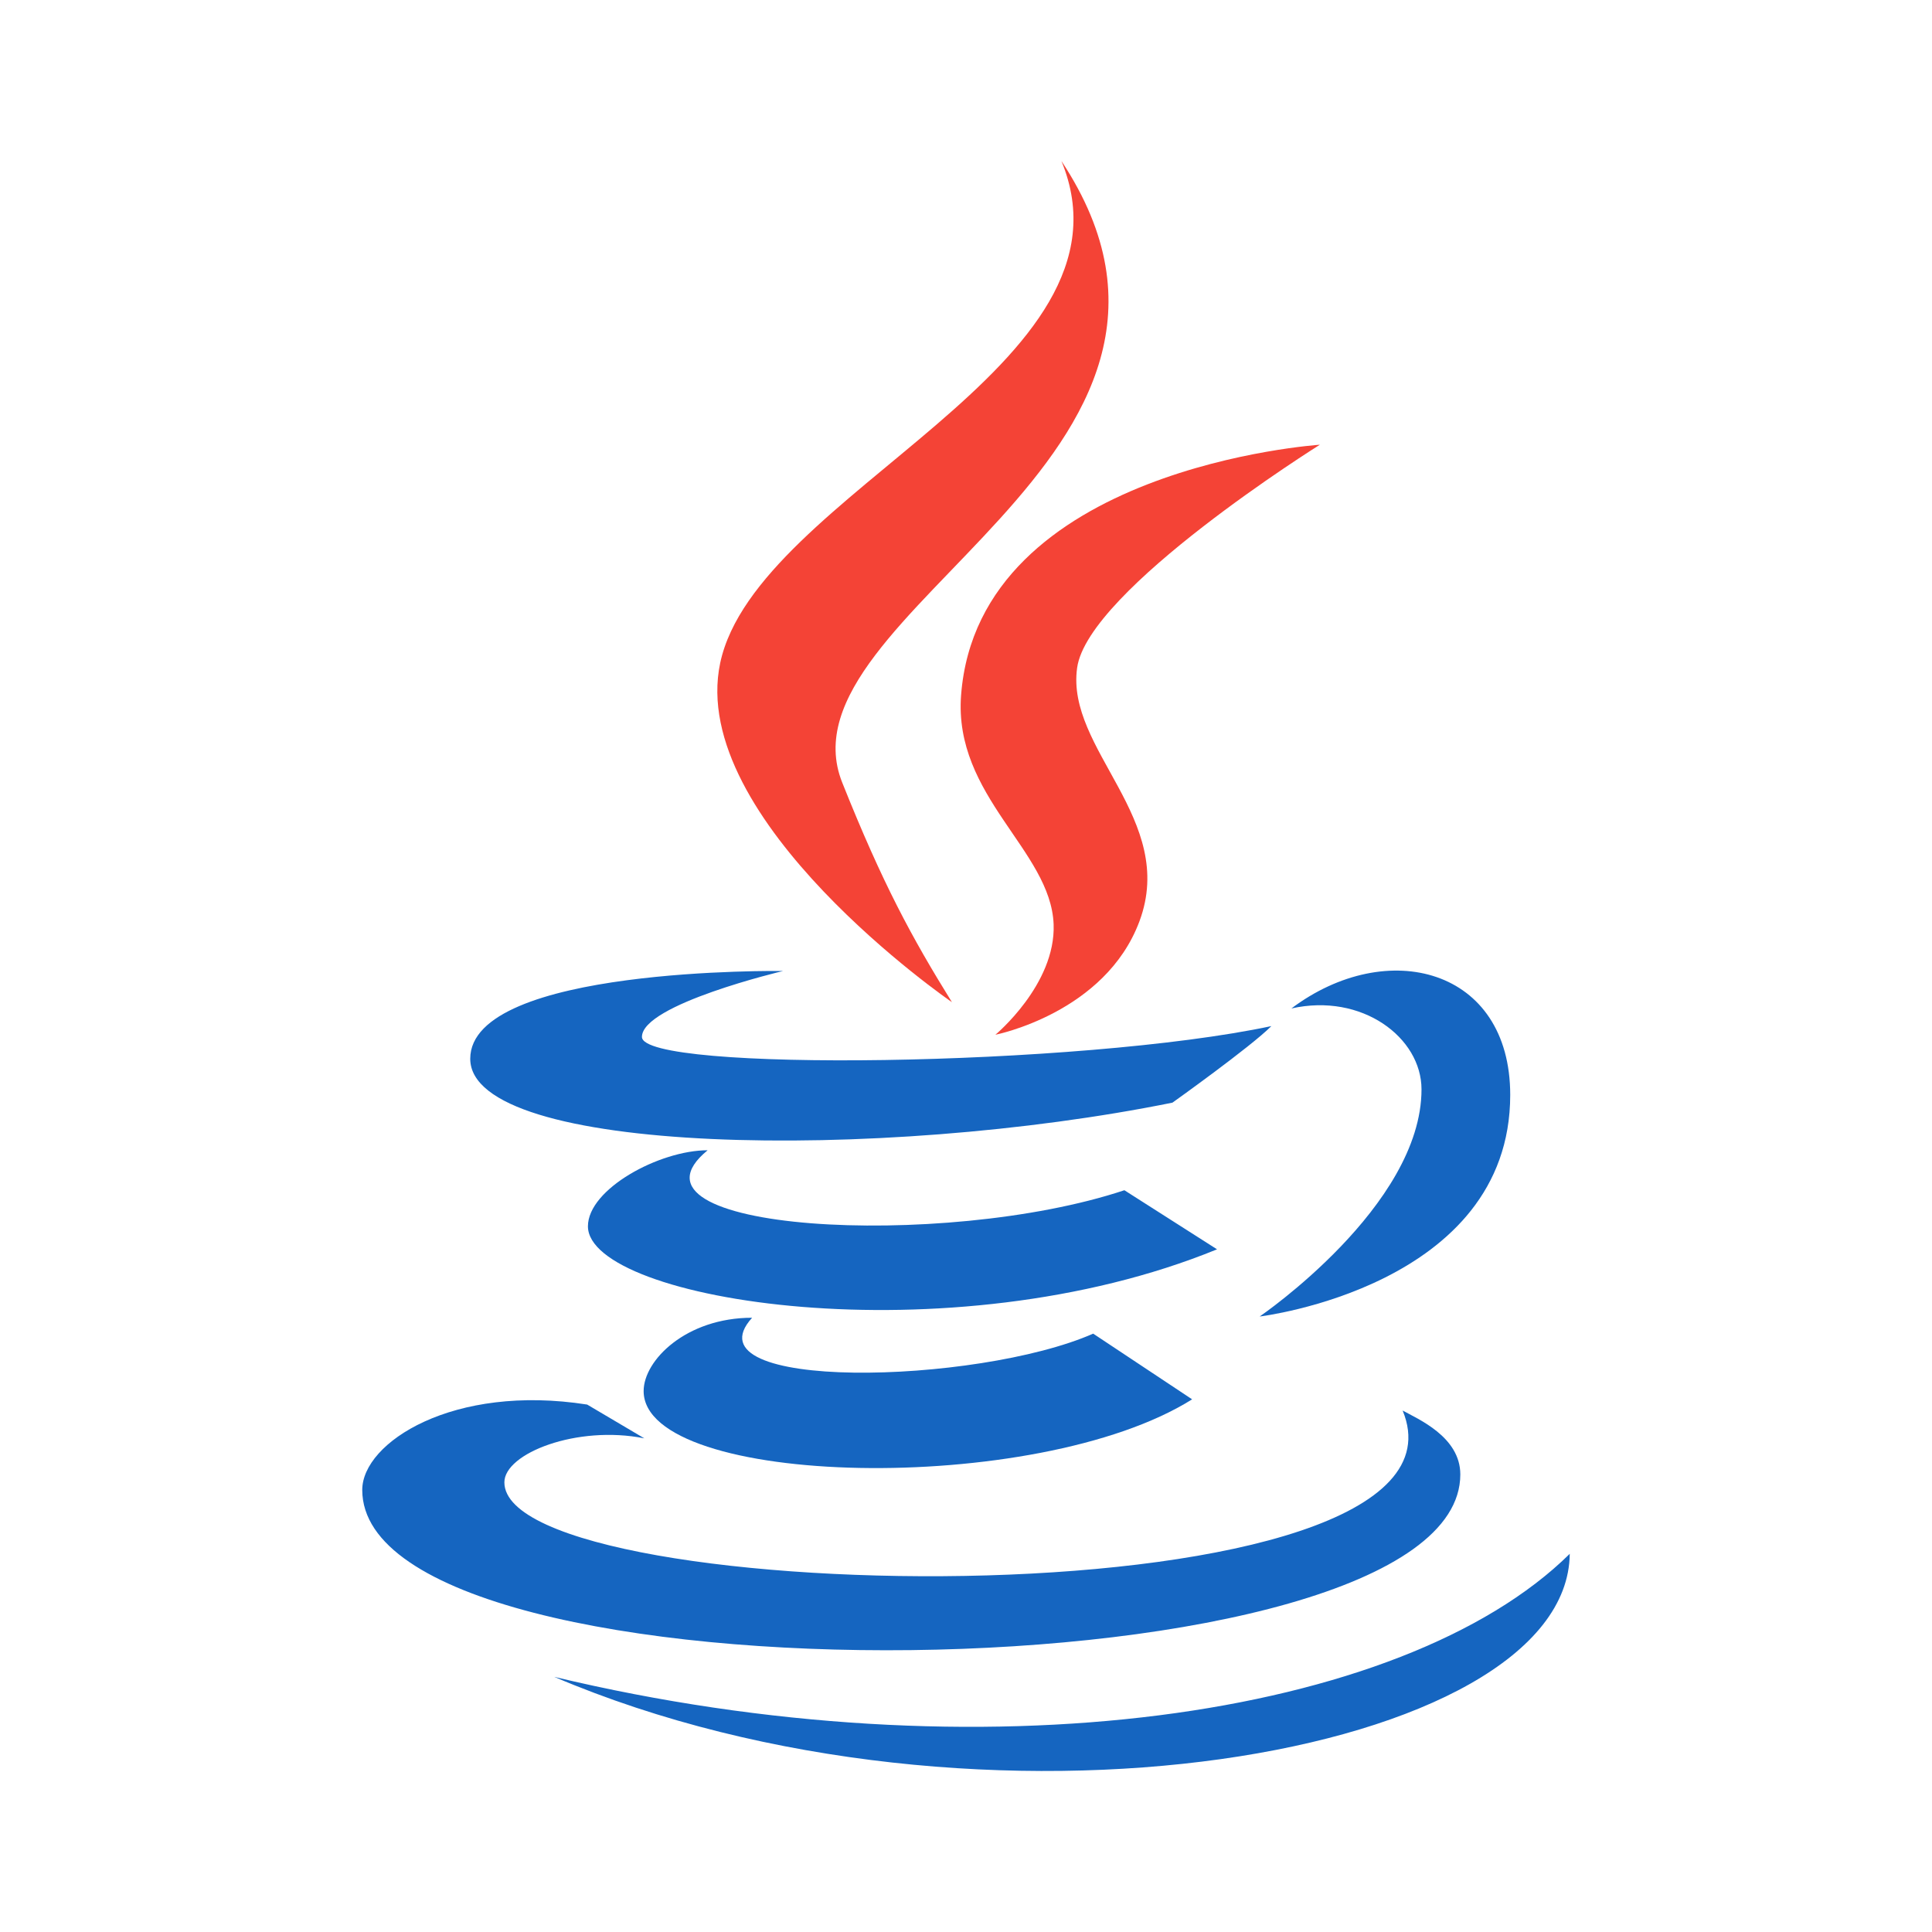
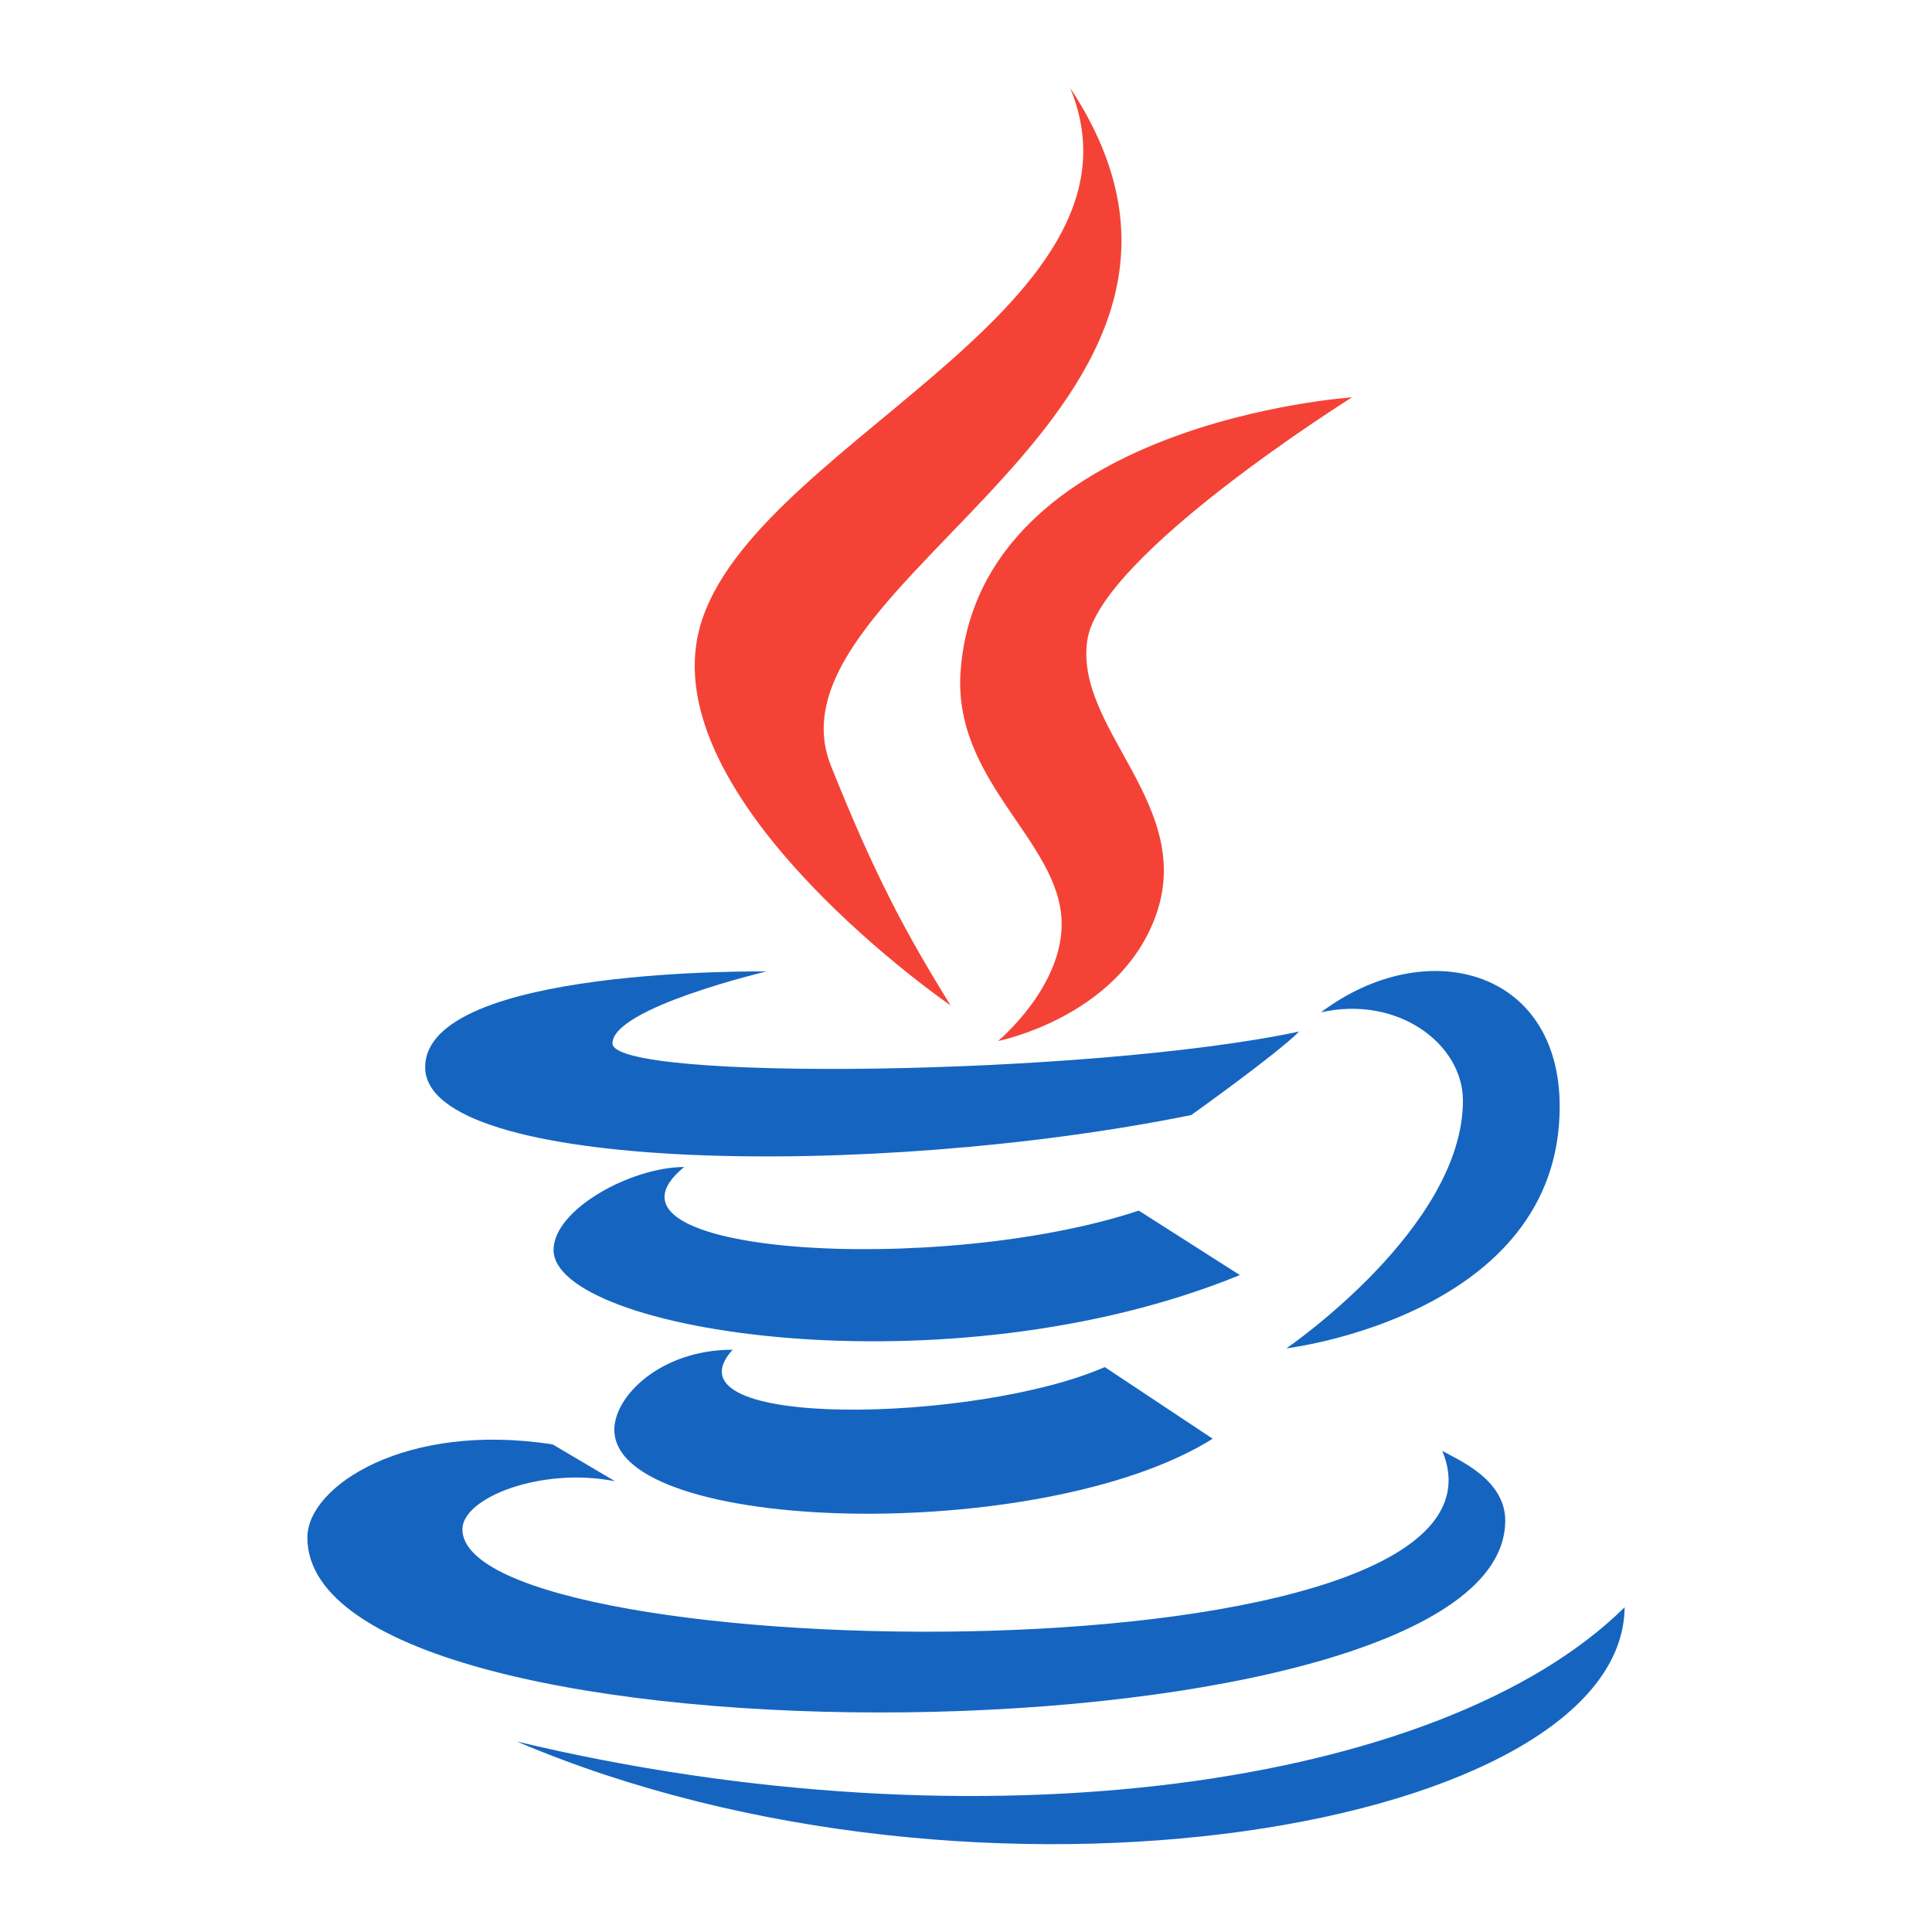
- <svg xmlns="http://www.w3.org/2000/svg" width="48" height="48">
+ <svg xmlns="http://www.w3.org/2000/svg" width="100" height="100" viewBox="7 2 34 44">
  <path fill="#F44336" d="M23.65 24.898c-.998-1.609-1.722-2.943-2.725-5.455C19.229 15.2 31.24 11.366 26.37 3.999c2.111 5.089-7.577 8.235-8.477 12.473-.823 3.898 5.752 8.426 5.757 8.426z" />
  <path fill="#F44336" d="M23.878 17.27c-.192 2.516 2.229 3.857 2.299 5.695.056 1.496-1.447 2.743-1.447 2.743s2.728-.536 3.579-2.818c.945-2.534-1.834-4.269-1.548-6.298.267-1.938 6.031-5.543 6.031-5.543s-8.481.562-8.914 6.221z" />
  <g fill="#1565C0">
    <path d="M32.084 25.055c1.754-.394 3.233.723 3.233 2.01 0 2.901-4.021 5.643-4.021 5.643s6.225-.742 6.225-5.505c0-3.15-3.057-3.937-5.437-2.148zm-2.955 2.34s1.941-1.383 2.458-1.902c-4.763 1.011-15.638 1.147-15.638.269 0-.809 3.507-1.638 3.507-1.638s-7.773-.112-7.773 2.181c0 2.39 10.175 2.561 17.446 1.09z" />
    <path d="M27.935 29.571c-4.509 1.499-12.814 1.02-10.354-.993-1.198 0-2.974.963-2.974 1.889 0 1.857 8.982 3.291 15.63.572l-2.302-1.468z" />
    <path d="M18.686 32.739c-1.636 0-2.695 1.054-2.695 1.822 0 2.391 9.76 2.632 13.627.205l-2.458-1.632c-2.889 1.27-10.146 1.445-8.474-.395z" />
    <path d="M36.281 36.632c0-.936-1.055-1.377-1.433-1.588 2.228 5.373-22.317 4.956-22.317 1.784 0-.721 1.807-1.427 3.477-1.093l-1.42-.839C11.26 34.374 9 35.837 9 37.017c0 5.503 27.281 5.238 27.281-.385z" />
    <path d="M39 38.604c-4.146 4.095-14.659 5.587-25.231 3.057C24.341 46.164 38.95 43.628 39 38.604z" />
  </g>
</svg>
